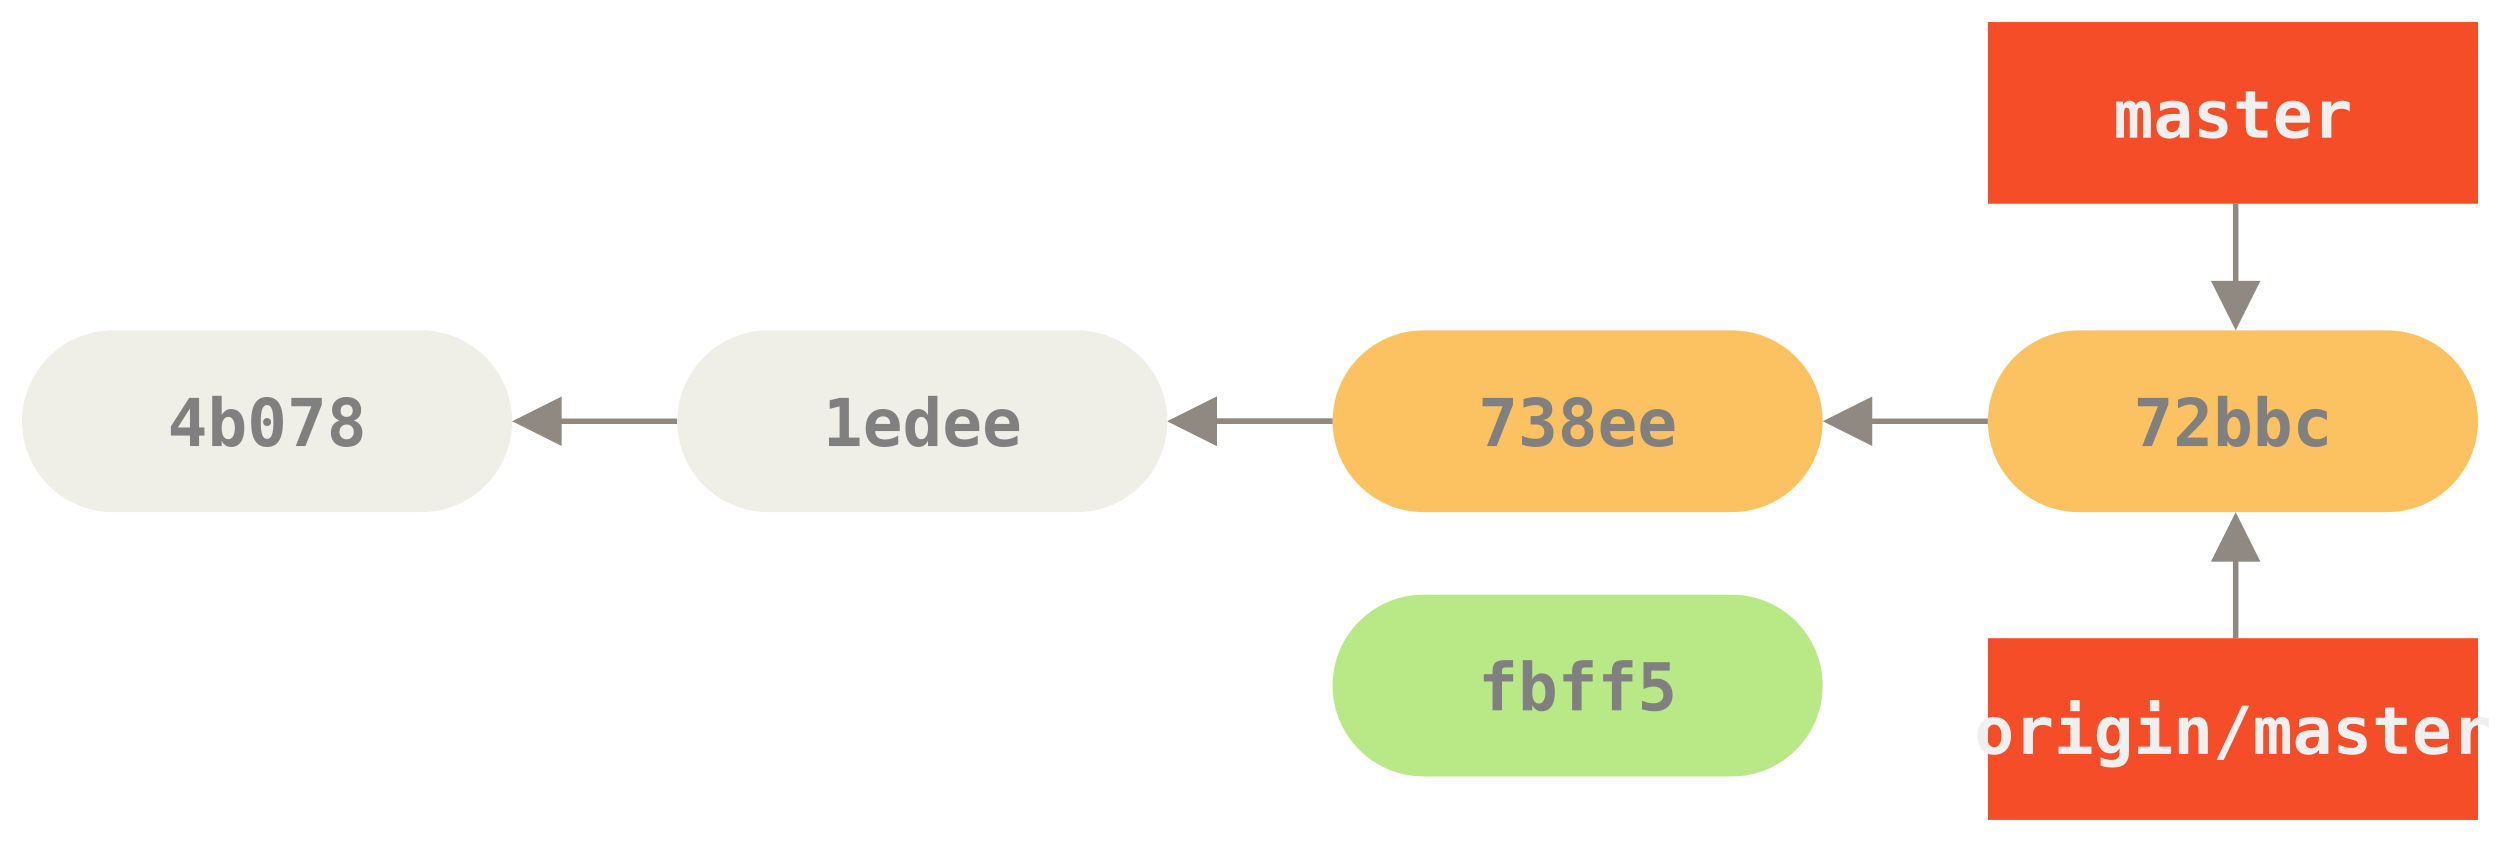
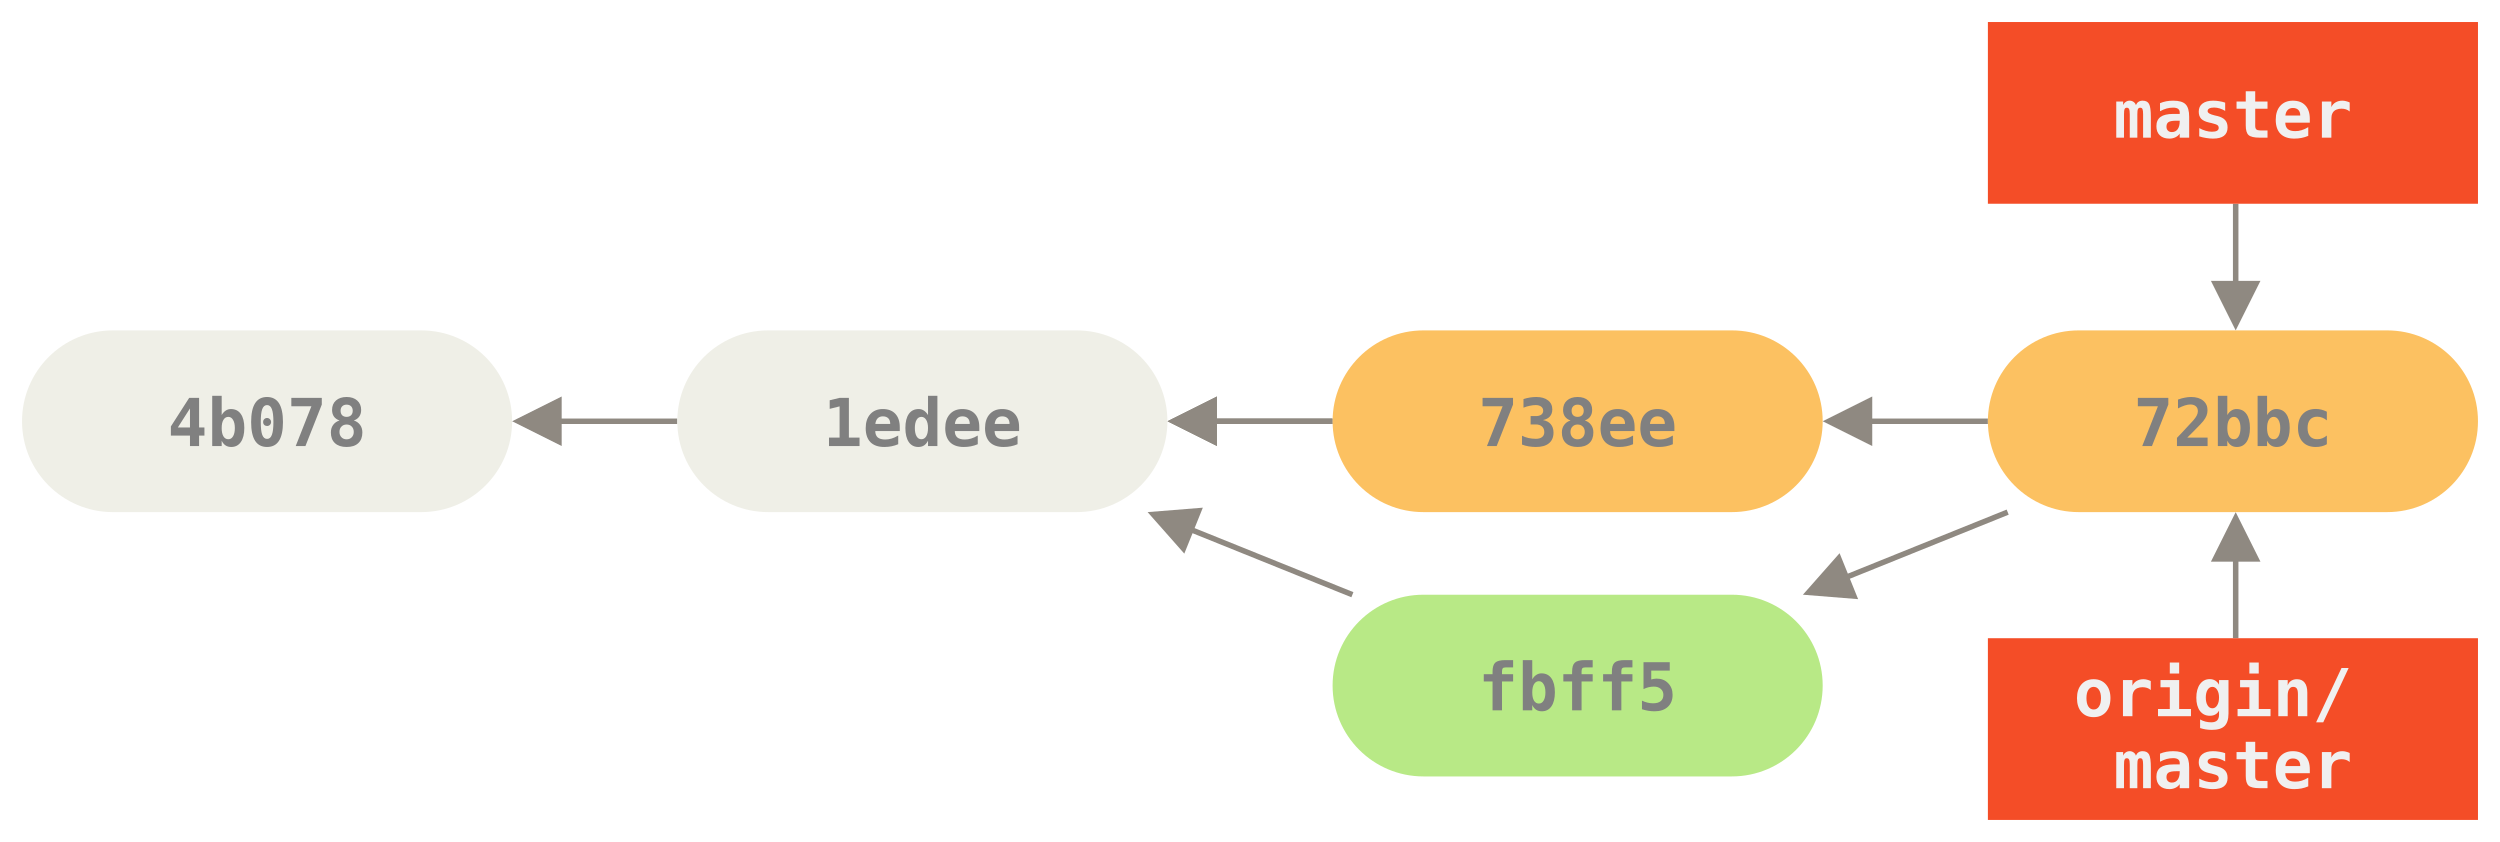
<svg xmlns="http://www.w3.org/2000/svg" version="1.1" width="908" height="305.8" viewBox="0 0 454 152.9">
  <path d="m102 76h21v1h-21v4l-9-4.5 9-4.5z" fill="#8f8981" />
  <path d="m221 76h21v1h-21v4l-9-4.5 9-4.5z" fill="#8f8981" />
+   <path d="M364.407 92.536 L335.566 104.17 L334.069 100.46 L327.406 108 L337.436 108.807 L335.94 105.097 L364.781 93.464 Z" fill="#8f8981" />
  <path d="m340 76h21v1h-21v4l-9-4.5 9-4.5z" fill="#8f8981" />
+   <path d="M245.781 107.536 L216.94 95.903 L218.436 92.193 L208.406 93 L215.069 100.54 L216.566 96.83 L245.407 108.464 Z" fill="#8f8981" />
  <path d="m221 76h21v1h-21v4l-9-4.5 9-4.5z" fill="#8f8981" />
  <path d="m405.5 51v-14h1v14h4l-4.5 9-4.5-9h4z" fill="#8f8981" />
  <path d="m405.5 102v13.9h1v-13.9h4l-4.5-9-4.5 9h4z" fill="#8f8981" />
  <g>
    <rect x="4" y="60" width="89" height="33" rx="16.5" ry="16.5" fill="#efefe7" />
    <text font-size="12px" font-weight="700" font-family="'JetBrains Mono', 'Source Code Pro', monospace" text-anchor="middle">
      <tspan x="48.5" y="81" fill="gray">4b078</tspan>
    </text>
  </g>
  <g>
    <rect x="123" y="60" width="89" height="33" rx="16.5" ry="16.5" fill="#efefe7" />
    <text font-size="12px" font-weight="700" font-family="'JetBrains Mono', 'Source Code Pro', monospace" text-anchor="middle">
      <tspan x="167.5" y="81" fill="gray">1edee</tspan>
    </text>
  </g>
  <g>
    <rect x="242" y="60" width="89" height="33" rx="16.5" ry="16.5" fill="#fcc161" />
    <text font-size="12px" font-weight="700" font-family="'JetBrains Mono', 'Source Code Pro', monospace" text-anchor="middle">
      <tspan x="286.5" y="81" fill="gray">738ee</tspan>
    </text>
  </g>
  <g>
    <rect x="361" y="60" width="89" height="33" rx="16.5" ry="16.5" fill="#fcc161" />
    <text font-size="12px" font-weight="700" font-family="'JetBrains Mono', 'Source Code Pro', monospace" text-anchor="middle">
      <tspan x="405.5" y="81" fill="gray">72bbc</tspan>
    </text>
  </g>
  <g>
    <rect x="242" y="108" width="89" height="33" rx="16.5" ry="16.5" fill="#b8e986" />
    <text font-size="12px" font-weight="700" font-family="'JetBrains Mono', 'Source Code Pro', monospace" text-anchor="middle">
      <tspan x="286.5" y="129" fill="gray">fbff5</tspan>
    </text>
  </g>
  <g>
    <rect x="361" y="115.9" width="89" height="33" fill="#f44d27" />
    <text font-size="12px" font-weight="700" font-family="'JetBrains Mono', 'Source Code Pro', monospace" text-anchor="middle">
-       <tspan x="405.5" y="136.9" fill="#f0f0f0">origin/master</tspan>
+       <tspan x="405.5" y="130.065" fill="#f0f0f0">origin/</tspan>
+       <tspan x="405.5" dy="13.07" fill="#f0f0f0">master</tspan>
    </text>
  </g>
  <g>
    <rect x="361" y="4" width="89" height="33" fill="#f44d27" />
    <text font-size="12px" font-weight="700" font-family="'JetBrains Mono', 'Source Code Pro', monospace" text-anchor="middle">
      <tspan x="405.5" y="25" fill="#f0f0f0">master</tspan>
    </text>
  </g>
</svg>
